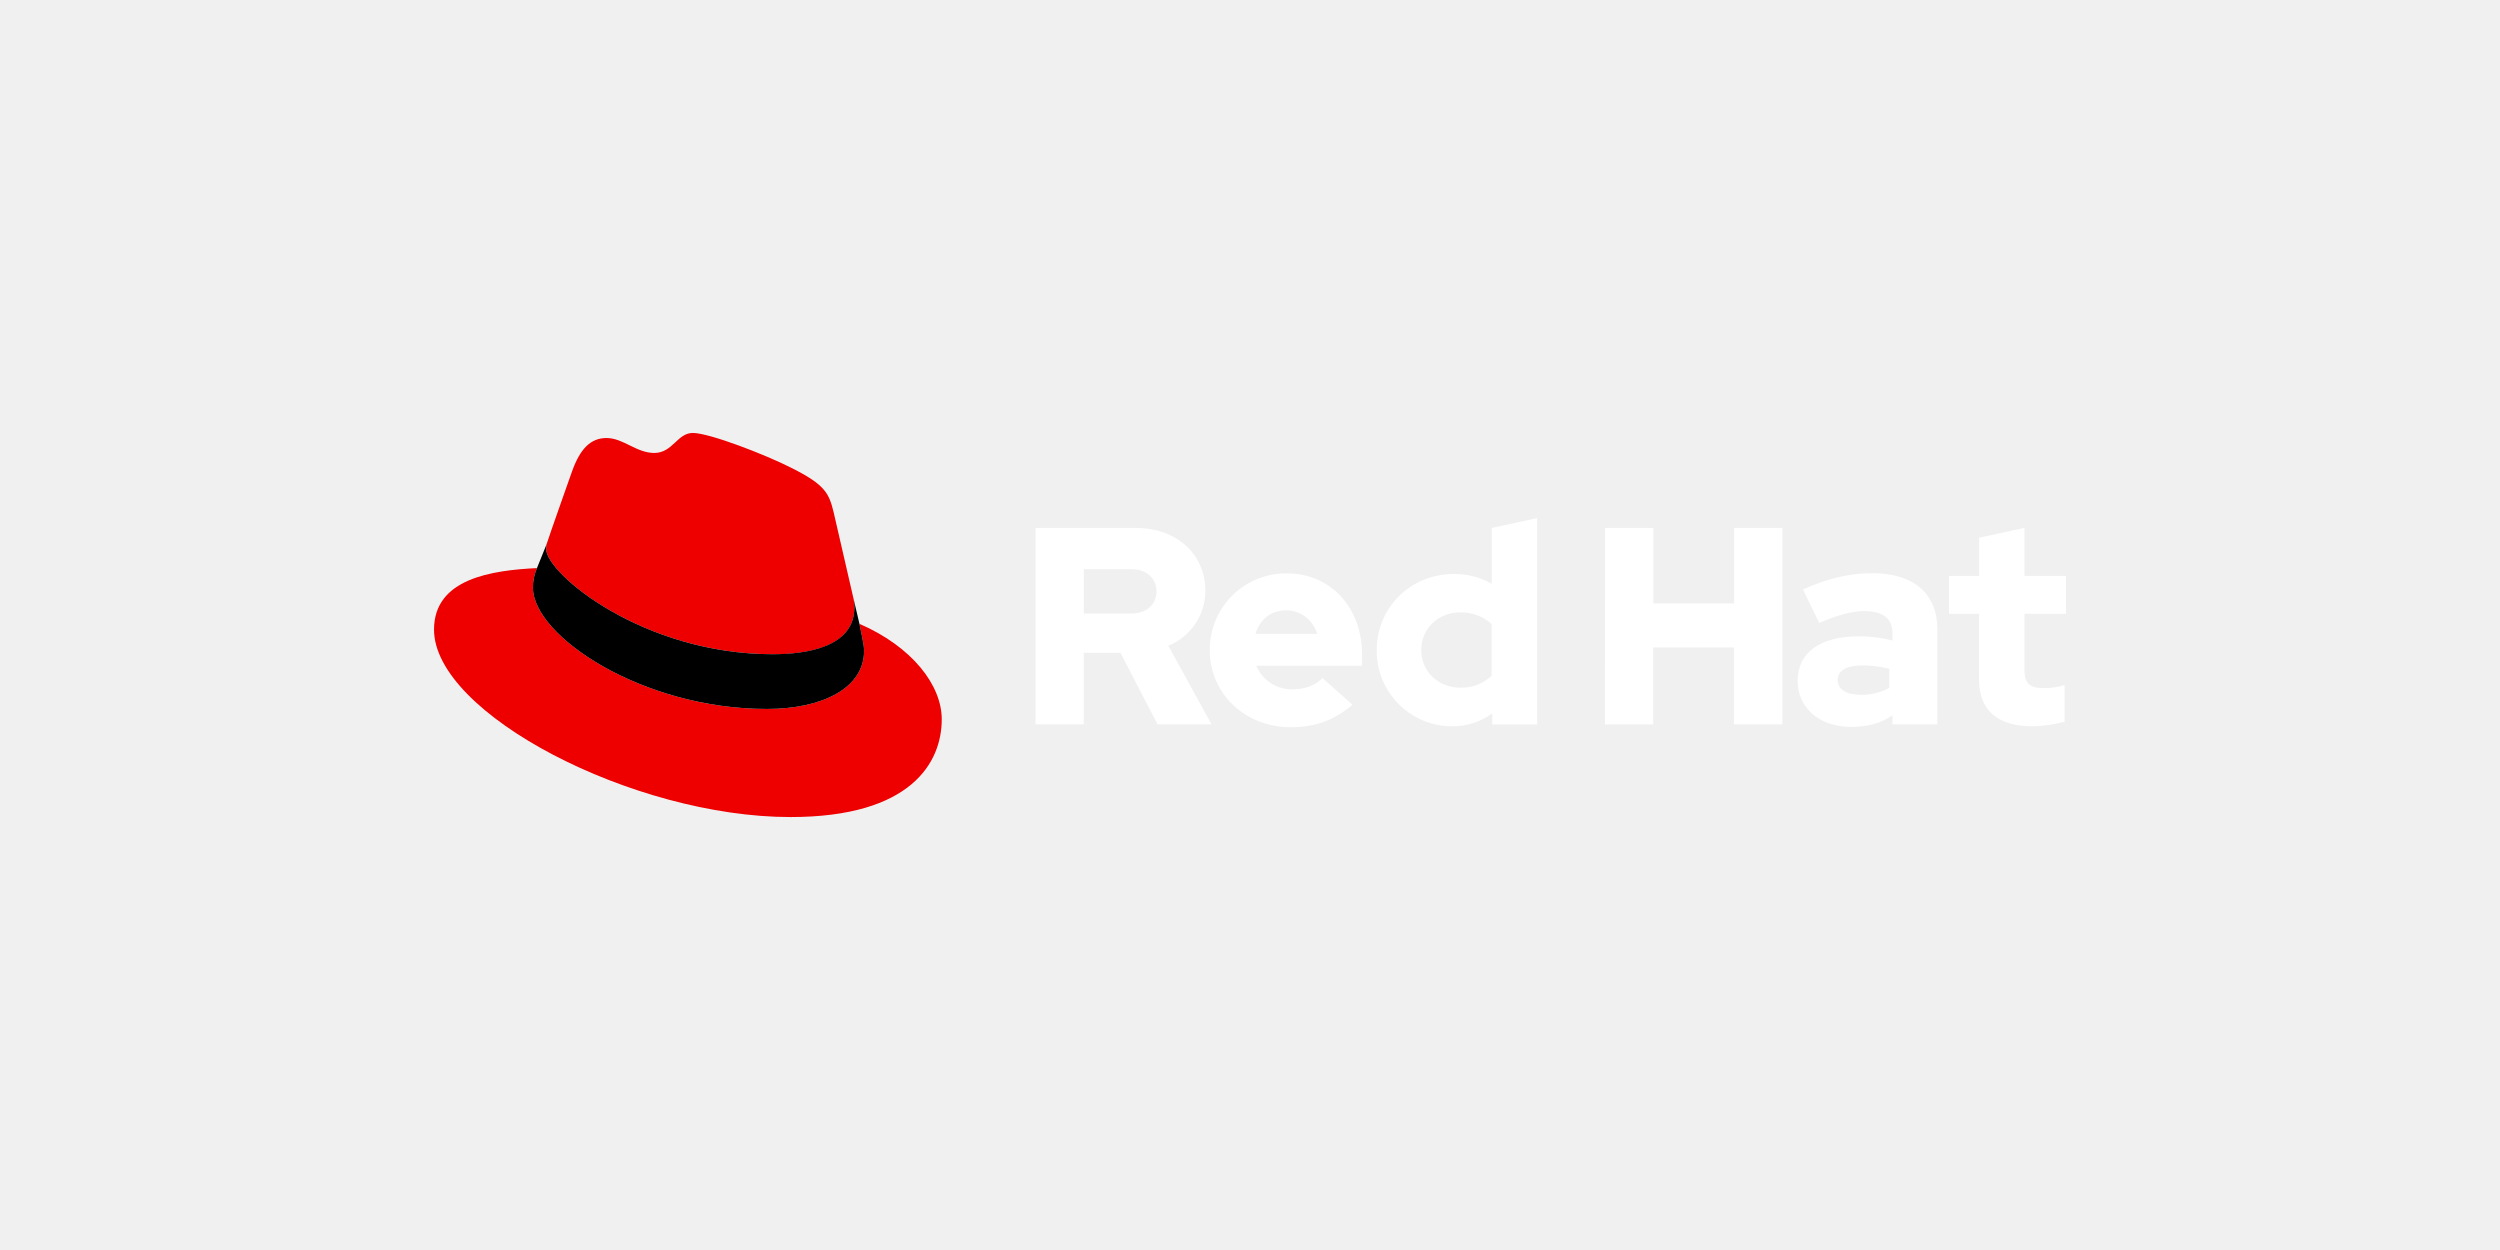
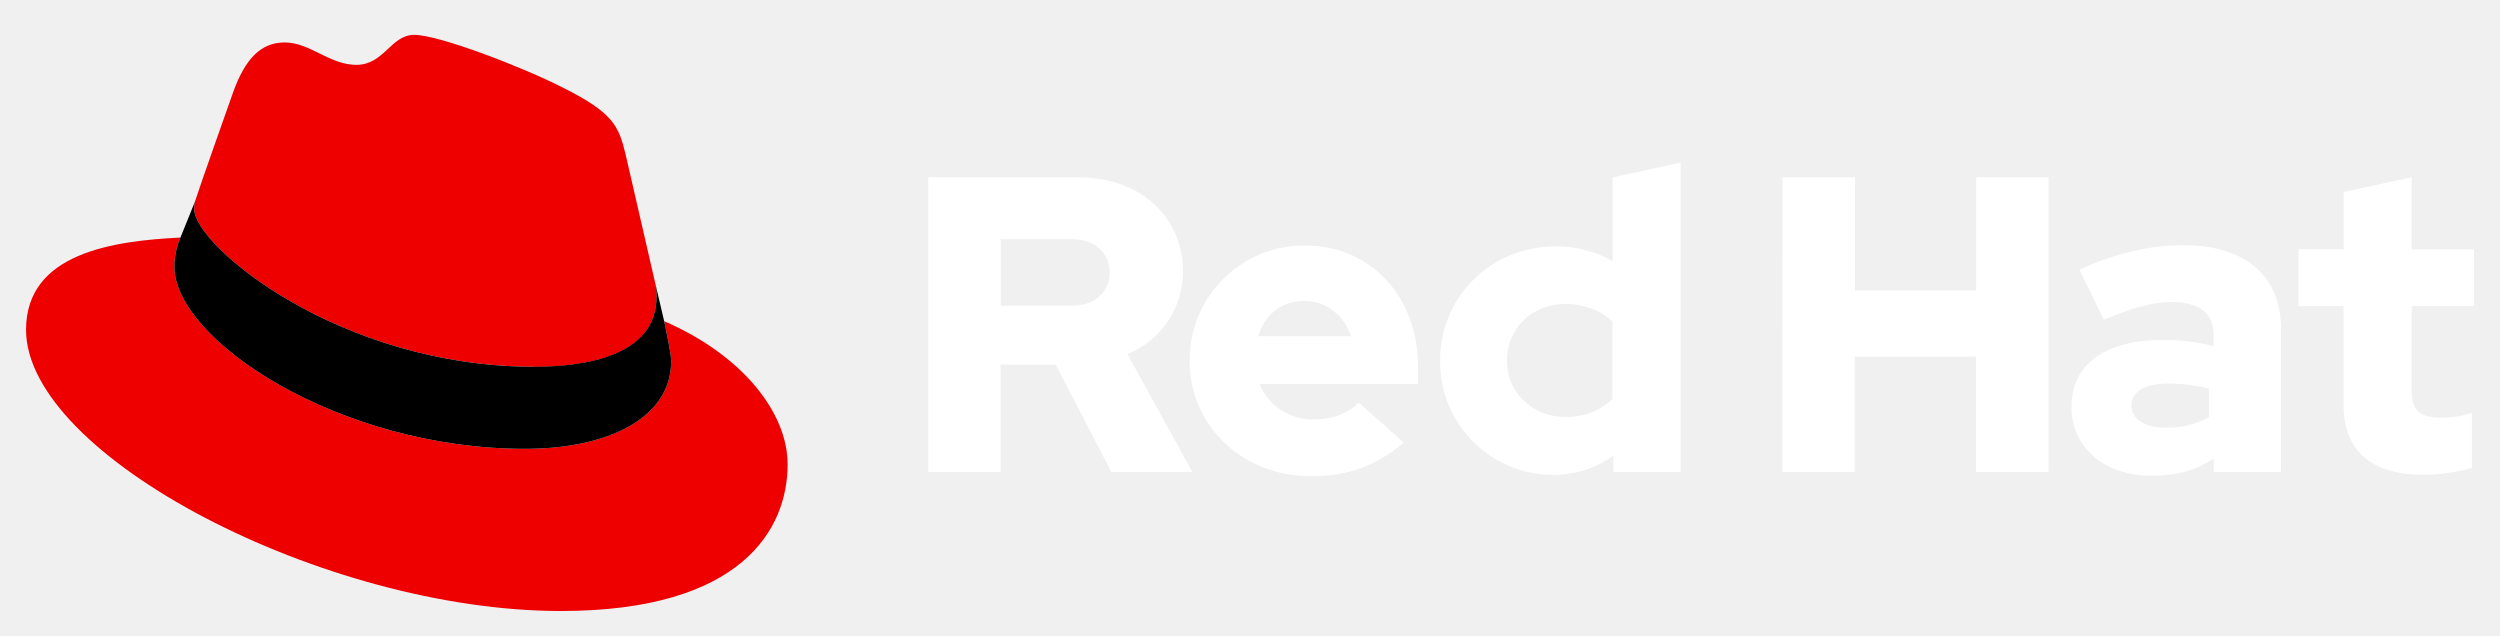
- <svg xmlns="http://www.w3.org/2000/svg" id="uuid-09a2bc6f-7a56-4bdf-b138-38666ac3f986" width="360" height="180" viewBox="0 0 360 180">
+ <svg xmlns="http://www.w3.org/2000/svg" id="uuid-09a2bc6f-7a56-4bdf-b138-38666ac3f986" width="240" height="61" viewBox="60 59 240 61">
  <defs>
    <style>.uuid-8e41a37b-2e93-4c67-8ea1-d04e612de36e{fill:#fff;}.uuid-3416d248-1509-407f-833c-519dbb95cd5c{fill:#e00;}</style>
  </defs>
  <g id="uuid-8f874d2f-6cc3-4ca5-bab4-b7ca31ac3ebc">
    <path class="uuid-3416d248-1509-407f-833c-519dbb95cd5c" d="M111.268,94.221c4.805,0,11.757-.991,11.757-6.706.014-.441-.026-.882-.119-1.314l-2.861-12.429c-.661-2.735-1.241-3.975-6.042-6.376-3.726-1.905-11.841-5.051-14.242-5.051-2.235,0-2.885,2.881-5.55,2.881-2.566,0-4.471-2.151-6.871-2.151-2.305,0-3.806,1.571-4.966,4.801,0,0-3.23,9.111-3.645,10.432-.066.243-.094.494-.085.745,0,3.541,13.942,15.152,32.624,15.152M123.762,89.835c.664,3.146.664,3.476.664,3.891,0,5.377-6.046,8.362-13.992,8.362-17.96.012-33.692-10.512-33.692-17.468-.001-.968.196-1.926.58-2.815-6.46.323-14.822,1.475-14.822,8.857,0,12.091,28.649,26.994,51.333,26.994,17.391,0,21.778-7.866,21.778-14.077,0-4.886-4.225-10.432-11.841-13.743" />
    <path d="M123.762,89.835c.664,3.146.664,3.476.664,3.891,0,5.377-6.046,8.362-13.992,8.362-17.96.012-33.692-10.512-33.692-17.468-.001-.968.196-1.926.58-2.815l1.406-3.48c-.064.238-.093.484-.085.73,0,3.541,13.942,15.152,32.624,15.152,4.805,0,11.757-.991,11.757-6.706.014-.441-.026-.882-.119-1.314l.857,3.649Z" />
    <path class="uuid-8e41a37b-2e93-4c67-8ea1-d04e612de36e" d="M284.979,97.797c0,4.567,2.746,6.787,7.755,6.787,1.542-.038,3.074-.255,4.567-.645v-5.297c-.954.302-1.949.453-2.95.446-2.063,0-2.827-.645-2.827-2.585v-8.116h5.976v-5.454h-5.976v-6.914l-6.529,1.413v5.5h-4.336v5.454h4.321v9.41ZM264.622,97.92c0-1.413,1.417-2.101,3.557-2.101,1.308.008,2.61.17,3.879.484v2.746c-1.251.683-2.658,1.031-4.083,1.01-2.097,0-3.353-.807-3.353-2.139M266.619,104.664c2.305,0,4.164-.484,5.9-1.655v1.294h6.46v-13.697c0-5.208-3.511-8.066-9.368-8.066-3.272,0-6.506.768-9.986,2.343l2.343,4.809c2.504-1.052,4.609-1.698,6.464-1.698,2.689,0,4.079,1.049,4.079,3.192v1.049c-1.583-.41-3.212-.614-4.847-.607-5.496,0-8.807,2.305-8.807,6.426,0,3.756,2.988,6.622,7.755,6.622M231.107,104.315h6.948v-11.081h11.634v11.069h6.967v-28.277h-6.94v10.866h-11.634v-10.866h-6.948l-.027,28.288ZM204.658,93.599c0-3.073,2.424-5.416,5.615-5.416,1.661-.034,3.273.559,4.517,1.659v7.471c-1.217,1.15-2.843,1.767-4.517,1.713-3.15,0-5.615-2.343-5.615-5.412M214.879,104.319h6.464v-29.705l-6.529,1.413v8.039c-1.662-.942-3.543-1.43-5.454-1.413-6.218,0-11.108,4.805-11.108,10.946-.074,5.992,4.723,10.91,10.715,10.984.064.001.129.001.193.001,2.061.01,4.07-.64,5.734-1.855l-.015,1.59ZM185.216,87.888c2.059,0,3.795,1.333,4.482,3.391h-8.911c.645-2.124,2.262-3.391,4.429-3.391M174.204,93.649c0,6.222,5.089,11.069,11.63,11.069,3.595,0,6.222-.972,8.93-3.234l-4.325-3.841c-1.01,1.052-2.504,1.617-4.279,1.617-2.284.064-4.372-1.284-5.254-3.391h15.229v-1.625c0-6.787-4.563-11.672-10.785-11.672-6.06-.091-11.046,4.747-11.138,10.807-.001.086-.002.173-.001.259M162.939,81.965c2.305,0,3.595,1.452,3.595,3.192s-1.291,3.192-3.595,3.192h-6.871v-6.384h6.871ZM149.112,104.303h6.948v-10.301h5.289l5.335,10.301h7.778l-6.222-11.311c3.235-1.316,5.345-4.466,5.331-7.958,0-5.089-3.998-9.007-9.986-9.007h-14.472v28.277Z" />
  </g>
</svg>
